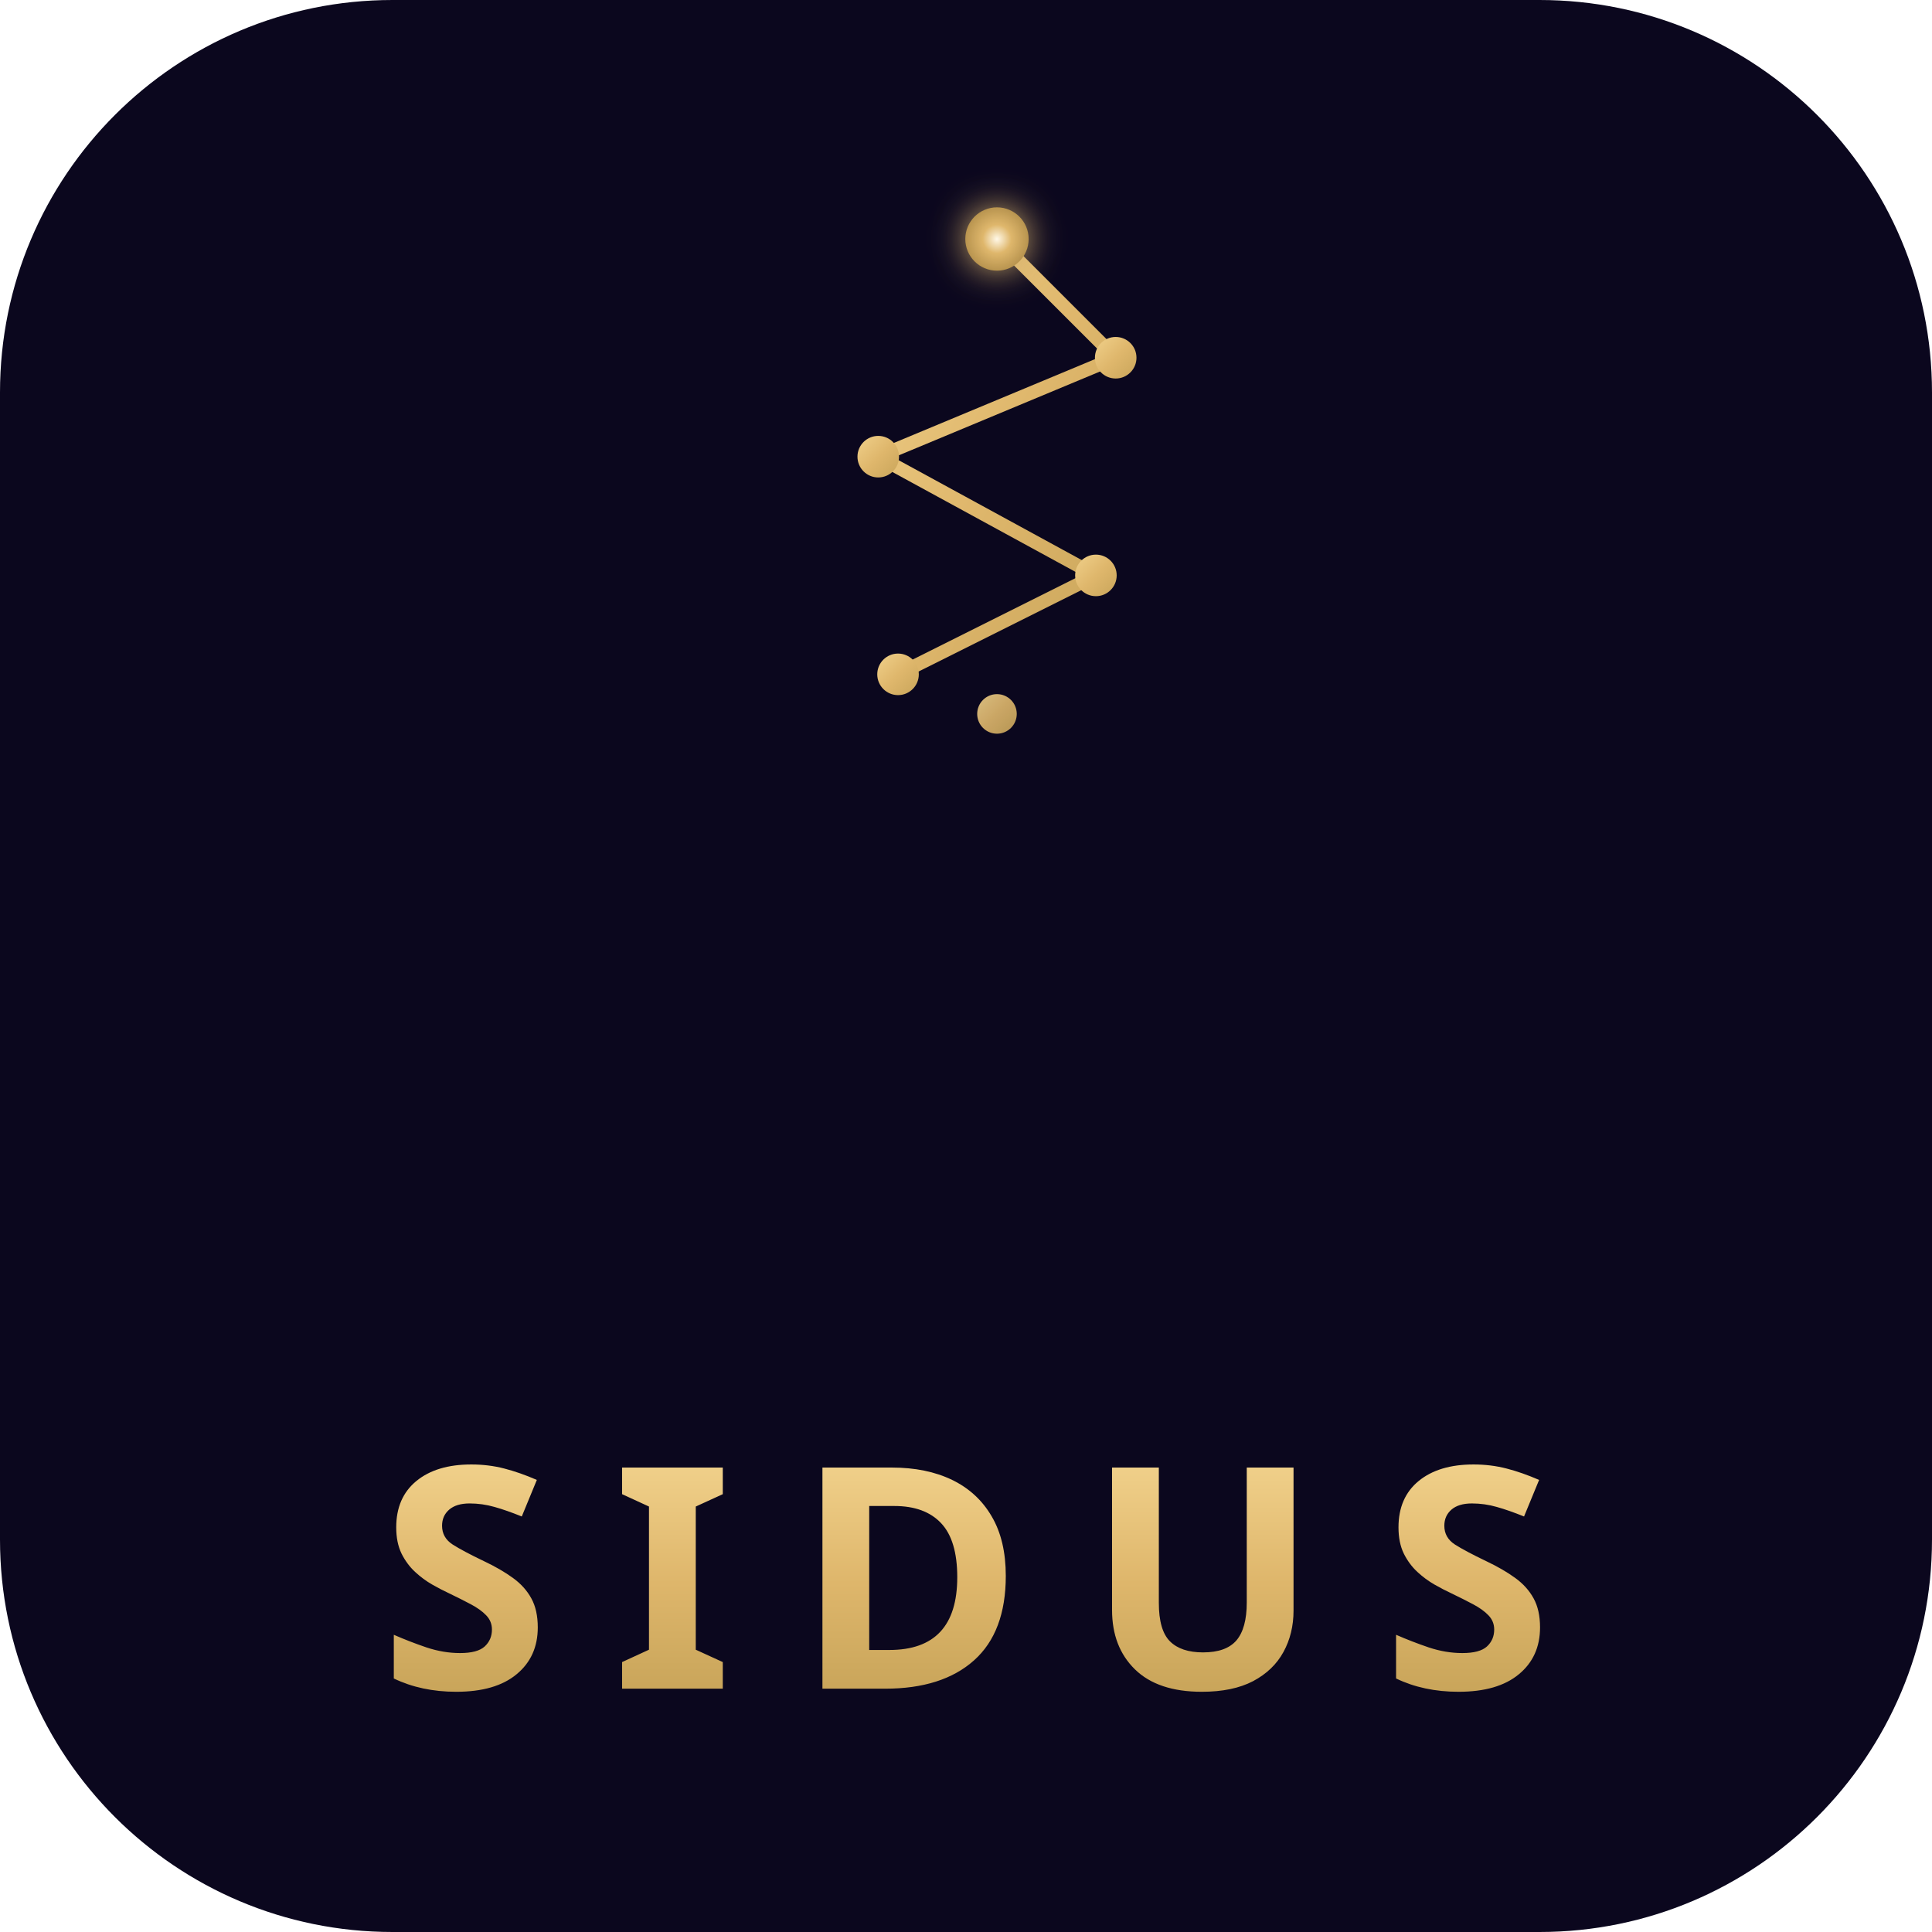
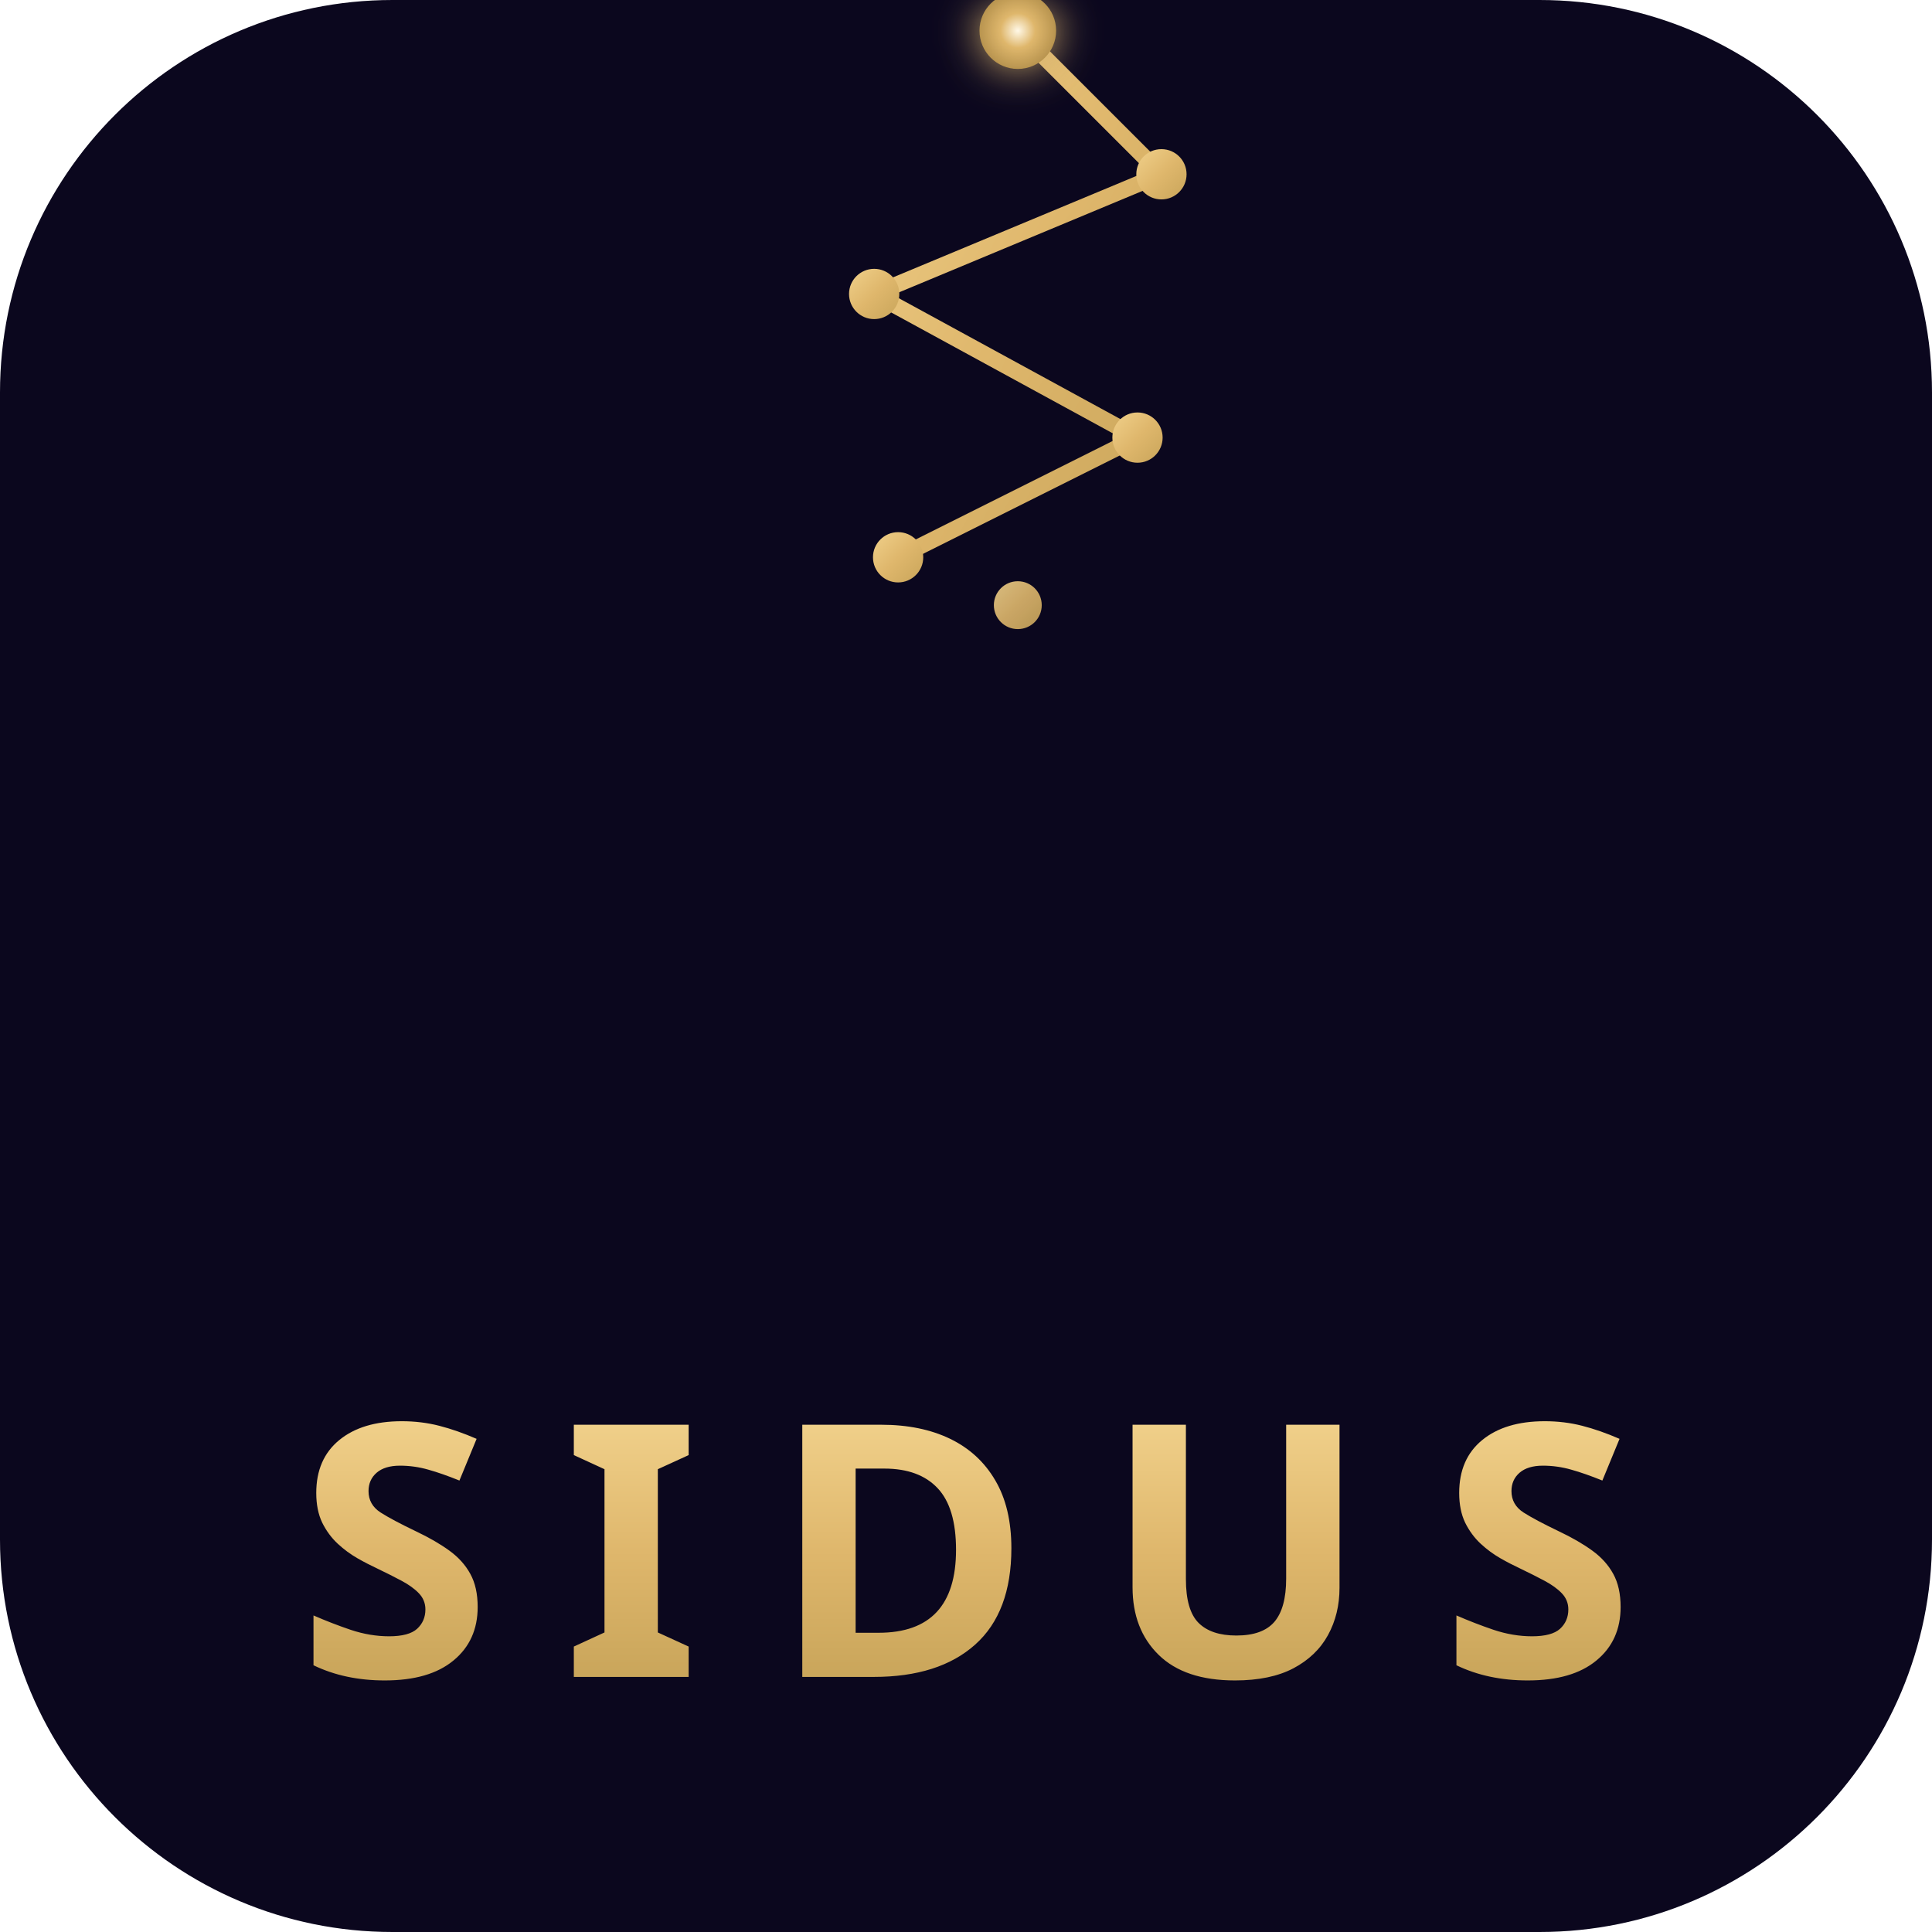
<svg xmlns="http://www.w3.org/2000/svg" viewBox="0 0 64 64" fill="none" role="img" aria-label="Sidus">
  <rect width="64" height="64" rx="13" fill="#0B071E" />
  <defs>
    <radialGradient id="fav-glow" cx="50%" cy="50%" r="50%">
      <stop offset="0%" stop-color="#FFF8E7" />
      <stop offset="45%" stop-color="#DFB76C" />
      <stop offset="100%" stop-color="#B8944F" />
    </radialGradient>
    <linearGradient id="fav-gold" x1="0%" y1="0%" x2="100%" y2="100%">
      <stop offset="0%" stop-color="#F0D08A" />
      <stop offset="50%" stop-color="#DFB76C" />
      <stop offset="100%" stop-color="#C9A55A" />
    </linearGradient>
    <linearGradient id="fav-text" x1="0%" y1="0%" x2="0%" y2="100%">
      <stop offset="0%" stop-color="#F0D08A" />
      <stop offset="50%" stop-color="#DFB76C" />
      <stop offset="100%" stop-color="#C9A55A" />
    </linearGradient>
    <filter id="fav-star" x="-80%" y="-80%" width="260%" height="260%">
      <feGaussianBlur stdDeviation="1.8" result="b" />
      <feMerge>
        <feMergeNode in="b" />
        <feMergeNode in="SourceGraphic" />
      </feMerge>
    </filter>
  </defs>
-   <g transform="translate(32 32) scale(0.285) translate(-100 -104)">
-     <g transform="translate(76 8) scale(1.15)">
+   <g transform="translate(32 31.5) scale(0.325) translate(-100 -114)">
+     <g transform="translate(76 8) scale(1.22)">
      <path d="M24 10 L36 22 L12 32 L34 44 L14 54" stroke="url(#fav-gold)" stroke-width="1.35" stroke-linecap="round" stroke-linejoin="round" />
      <circle cx="14" cy="54" r="2.1" fill="url(#fav-gold)" />
      <circle cx="34" cy="44" r="2.1" fill="url(#fav-gold)" />
      <circle cx="12" cy="32" r="2.1" fill="url(#fav-gold)" />
      <circle cx="36" cy="22" r="2.1" fill="url(#fav-gold)" />
      <circle cx="24" cy="10" r="3.2" fill="url(#fav-glow)" filter="url(#fav-star)" />
      <circle cx="24" cy="58" r="2" fill="url(#fav-gold)" opacity="0.9" />
    </g>
    <text x="100" y="188" text-anchor="middle" font-family="Segoe UI, system-ui, sans-serif" font-size="36" font-weight="600" letter-spacing="7.2" fill="url(#fav-text)">SIDUS</text>
  </g>
</svg>
